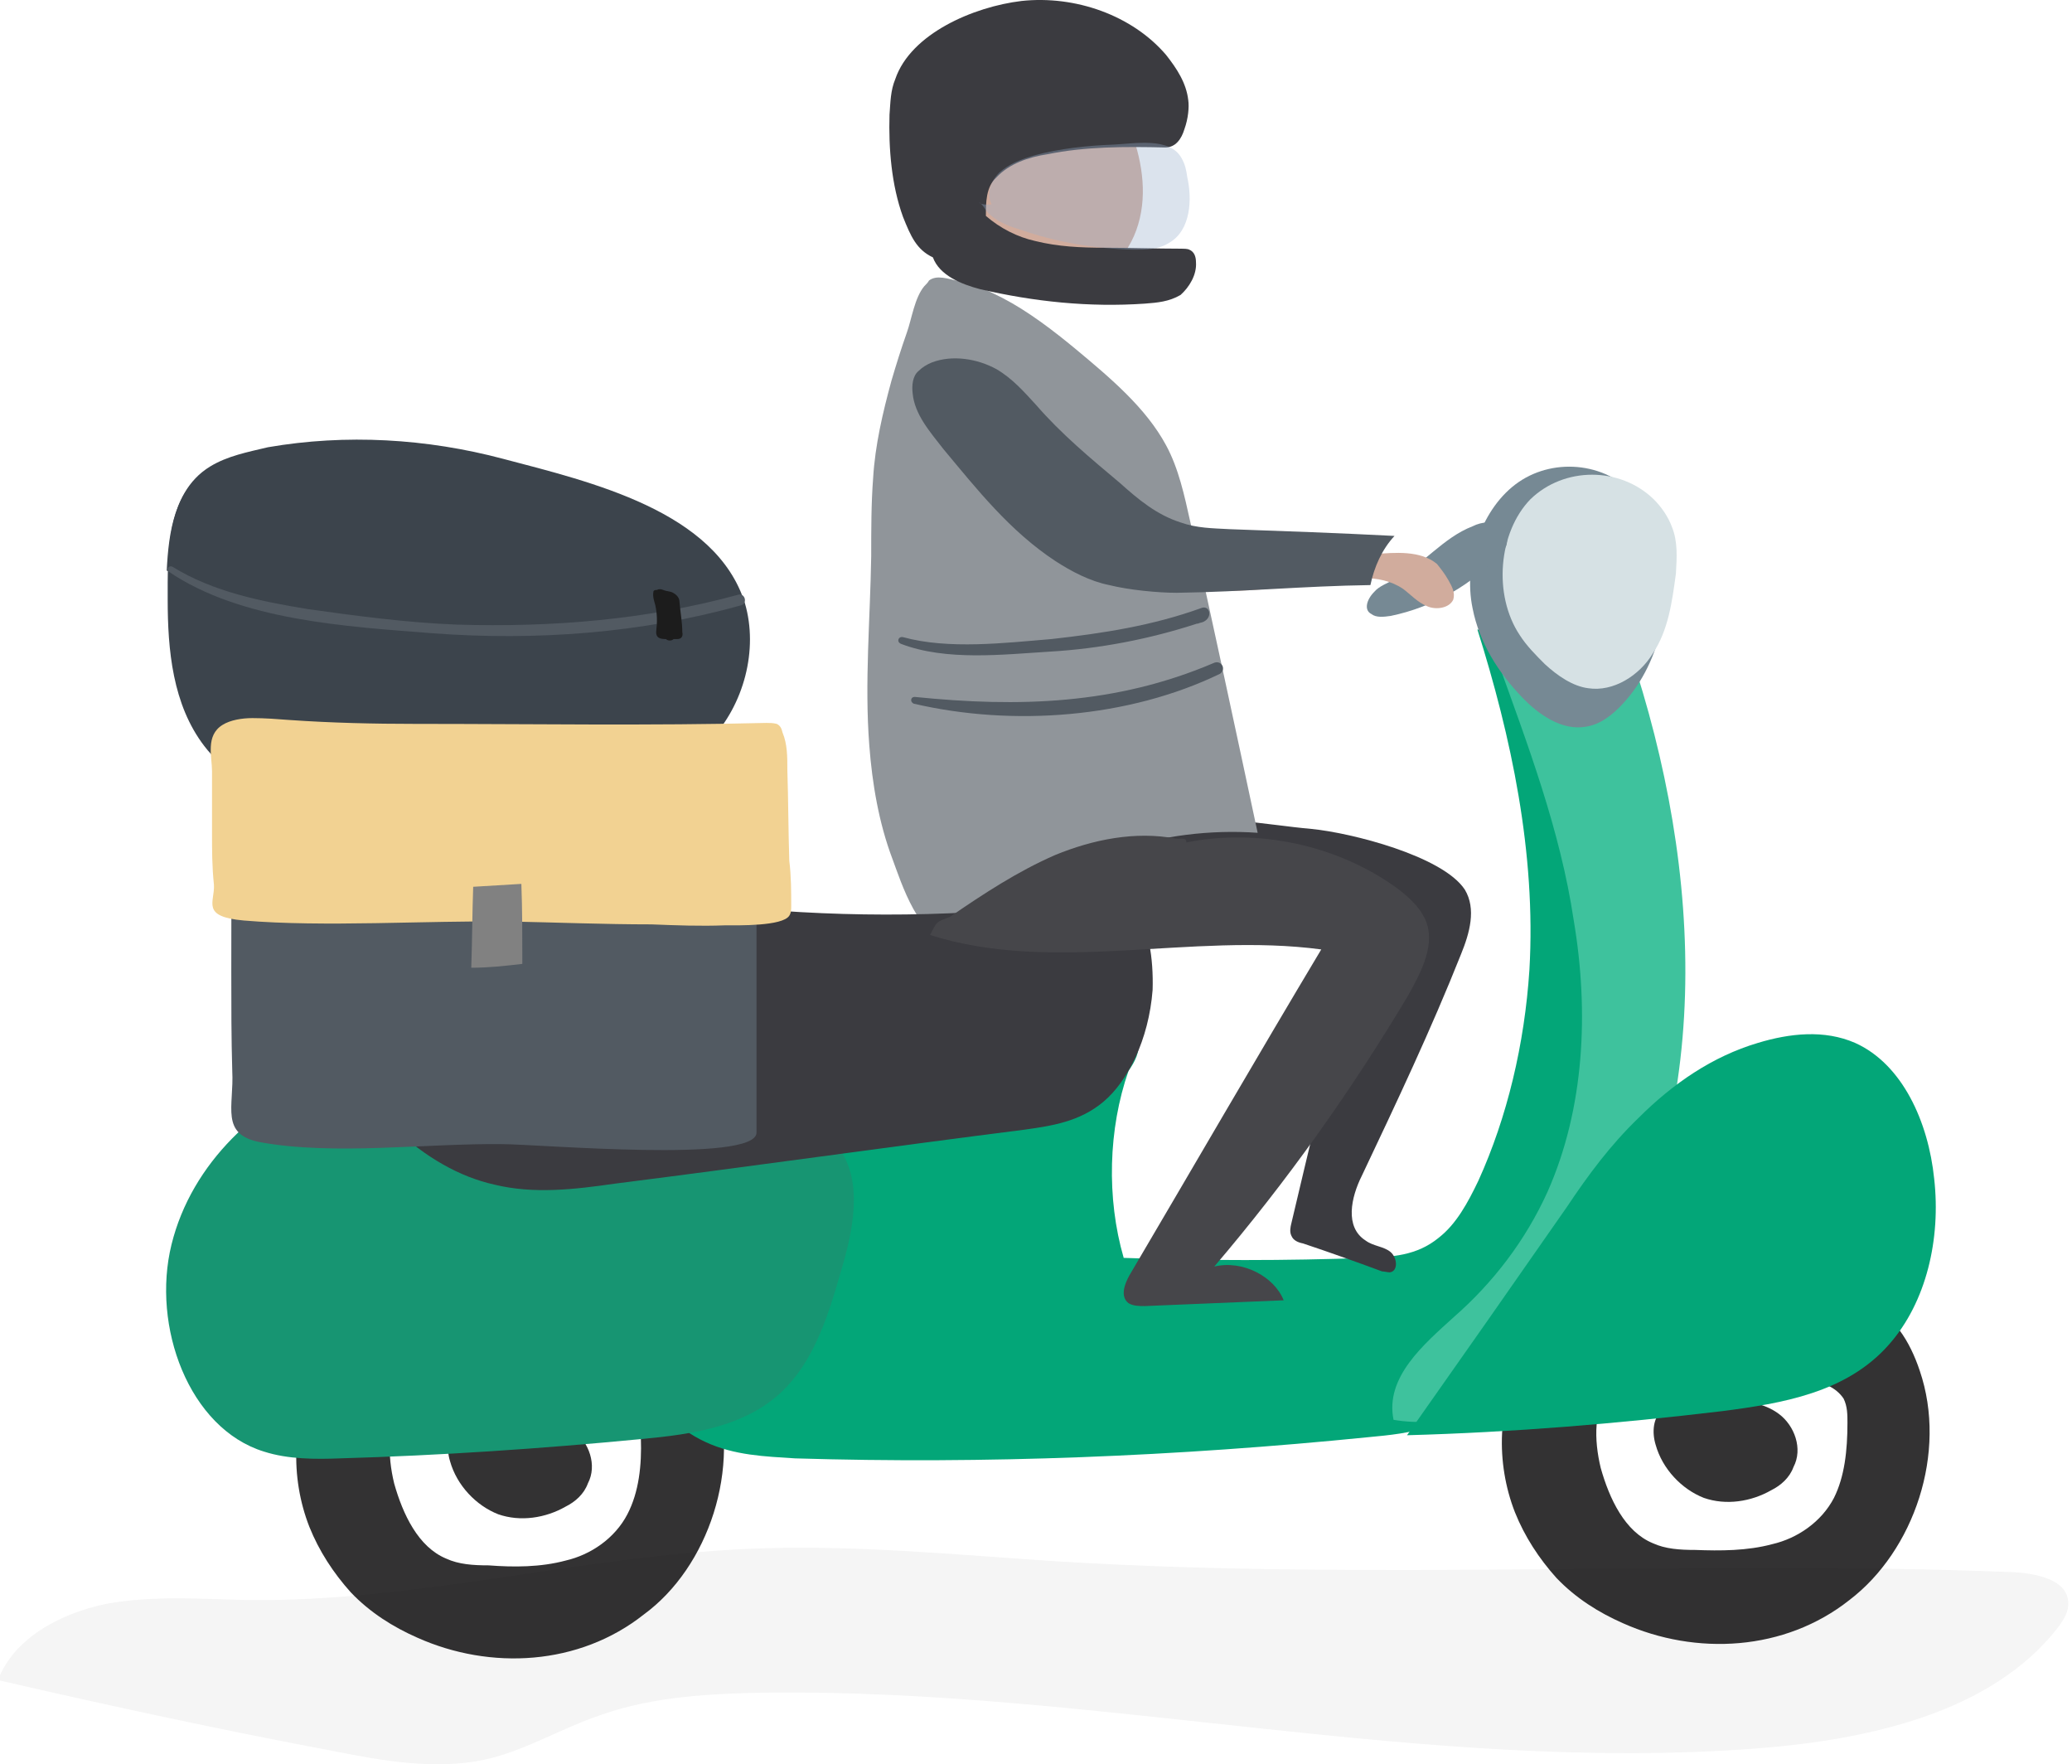
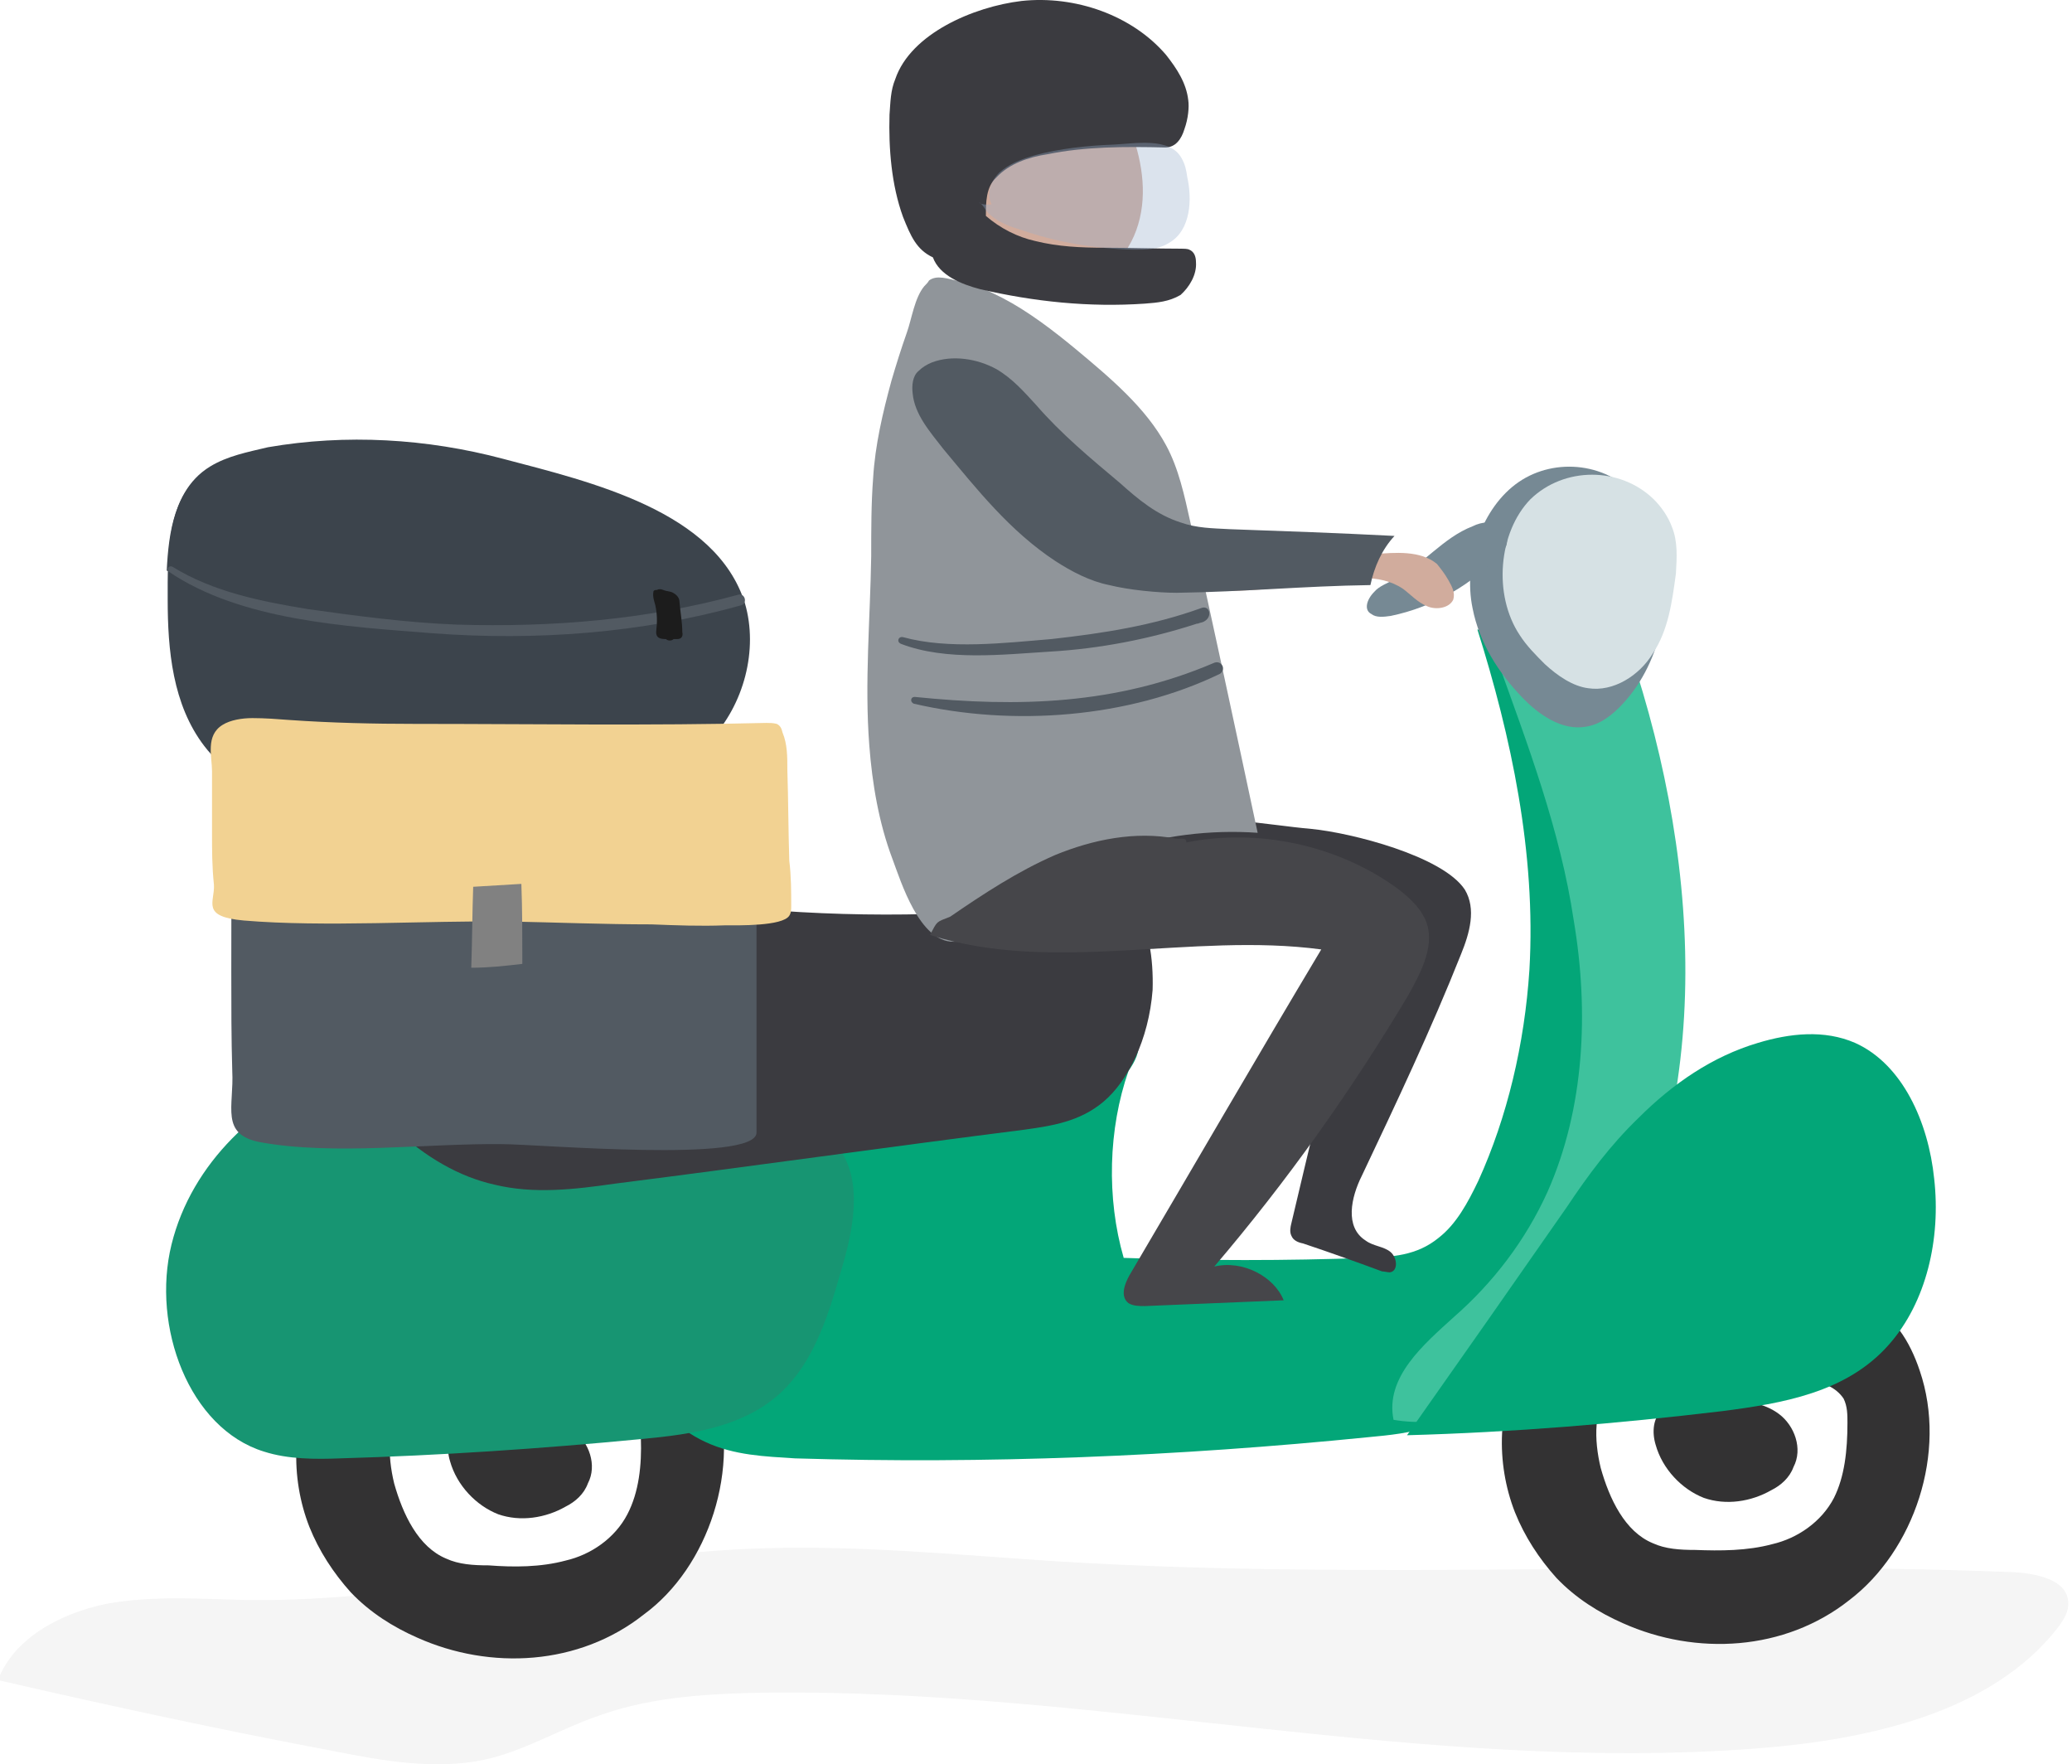
<svg xmlns="http://www.w3.org/2000/svg" version="1.1" id="Layer_1" x="0px" y="0px" viewBox="0 0 215 183" style="enable-background:new 0 0 215 183;" xml:space="preserve">
  <style type="text/css">
- 	.st0{fill:#333233;}
- 	.st1{fill:#03A678;}
- 	.st2{fill:#3EC29D;}
- 	.st3{fill:#768994;}
- 	.st4{fill:#D6E1E4;}
- 	.st5{fill:#3B3B40;}
- 	.st6{fill:#90959A;}
- 	.st7{fill:#D1AC9D;}
- 	.st8{opacity:0.35;fill:#97AECC;enable-background:new    ;}
+ 	.st0{opacity:0.13;fill:#070707;fill-opacity:0.32;enable-background:new    ;}
+ 	.st1{fill:#333233;}
+ 	.st2{fill:#03A678;}
+ 	.st3{fill:#3EC29D;}
+ 	.st4{fill:#768994;}
+ 	.st5{fill:#D6E1E4;}
+ 	.st6{fill:#179572;}
+ 	.st7{fill:#3B3B40;}
+ 	.st8{fill:#3C444C;}
	.st9{fill:#525A62;}
- 	.st10{fill:#179572;}
- 	.st11{fill:#46464A;}
- 	.st12{fill:#3C444C;}
- 	.st13{fill:#F2D292;}
- 	.st14{fill:#818181;}
- 	.st15{fill:#1C1C1C;}
- 	.st16{opacity:0.13;fill:#070707;fill-opacity:0.32;enable-background:new    ;}
+ 	.st10{fill:#F2D292;}
+ 	.st11{fill:#818181;}
+ 	.st12{fill:#1C1C1C;}
+ 	.st13{fill:#90959A;}
+ 	.st14{fill:#D1AC9D;}
+ 	.st15{opacity:0.35;fill:#97AECC;enable-background:new    ;}
+ 	.st16{fill:#46464A;}
+ 
+ 
+ 
</style>
-   <path class="st0" d="M74.1,143.7c-0.5-1.5-1.2-3-2.1-4.2c-2.1-2.8-5.4-4.1-8.6-5c-6.2-1.5-12.8-1.4-19,0.3  c-4.3,1.2-8.7,3.5-11.3,7.6c-2.9,4.6-3,10.9-1,16c1,2.5,2.5,4.8,4.3,6.8c2,2.1,4.4,3.6,6.9,4.7c7.6,3.4,16.8,2.9,23.5-2.4  C73.5,162.6,77,152.3,74.1,143.7z M65.1,157.1c-1.3,2.5-3.8,4.2-6.4,4.8c-2.6,0.7-5.4,0.7-8,0.5c-1.6,0-3.1-0.1-4.4-0.7  c-2.9-1.2-4.5-4.6-5.4-7.8c-0.7-2.9-0.8-6.3,1.1-8.4c1.2-1.2,2.9-1.7,4.4-2c5.4-0.8,10.9,0.2,16.2,1.3c1.3,0.2,2.7,0.7,3.5,1.9  c0.4,0.8,0.4,1.7,0.4,2.5C66.6,152,66.3,154.8,65.1,157.1z" />
-   <path class="st0" d="M59.5,148.4c-1.6-1.2-3.6-1.4-5.5-1.4c-1.8,0-3.5,0.2-5.3,0.5c-0.4,0.1-0.8,0.2-1.2,0.4  c-1.1,0.8-1.2,2.4-0.8,3.7c0.7,2.5,2.7,4.6,5,5.5c2.3,0.8,4.9,0.4,7-0.8c1-0.5,1.9-1.3,2.3-2.4C62,152,61.1,149.6,59.5,148.4z" />
-   <path class="st0" d="M199.2,142.2c-0.5-1.5-1.2-3-2.1-4.2c-2.1-2.8-5.4-4.1-8.6-5c-6.2-1.5-12.8-1.4-19,0.3  c-4.3,1.2-8.7,3.5-11.3,7.6c-2.9,4.6-3,10.9-1,16c1,2.5,2.5,4.8,4.3,6.8c2,2.1,4.4,3.6,6.9,4.7c7.6,3.4,16.8,2.9,23.5-2.4  C198.6,160.9,202.1,150.7,199.2,142.2z M190.3,155.4c-1.3,2.5-3.8,4.2-6.4,4.8c-2.6,0.7-5.4,0.7-8,0.6c-1.6,0-3.1-0.1-4.4-0.7  c-2.9-1.2-4.5-4.6-5.4-7.8c-0.7-2.9-0.8-6.3,1.1-8.4c1.2-1.2,2.9-1.7,4.4-2c5.4-0.8,10.9,0.2,16.2,1.3c1.3,0.2,2.7,0.7,3.5,1.9  c0.4,0.8,0.4,1.7,0.4,2.5C191.7,150.5,191.4,153.2,190.3,155.4z" />
-   <path class="st0" d="M184.6,146.7c-1.6-1.2-3.6-1.4-5.5-1.4c-1.8,0-3.5,0.2-5.3,0.5c-0.4,0.1-0.8,0.2-1.2,0.4  c-1.1,0.8-1.2,2.4-0.8,3.7c0.7,2.5,2.7,4.6,5,5.5c2.3,0.8,4.9,0.4,7-0.8c1-0.5,1.9-1.3,2.3-2.4C187.1,150.3,186.2,147.9,184.6,146.7  z" />
-   <path class="st1" d="M118.1,108c0-3.1-3-4.1-5.3-4.1c-8.5,0-17,0-25.4,0.1c-5.8,0-12.1,0.1-17.1,4.3c-5.4,4.4-8.7,13.3-8.1,22  c0.6,8.7,5.1,16.6,11,19.3c3,1.4,6.2,1.5,9.3,1.7c19.8,0.6,39.6-0.2,59.5-2.2c2.1-0.2,4.4-0.4,6.6-1.2c9.2-3.4,15.3-16.6,16.6-29.8  c1.3-13.2-1.2-26.5-4.1-39.3c-1.3-5.9-3.5-12.8-7.8-13.5c3.5,11.1,6.1,23.2,5.4,35.3c-0.5,7.7-2.3,15.3-5.3,21.9  c-1.1,2.3-2.3,4.5-4.1,5.9c-2.3,1.9-4.9,2-7.5,2.1c-8.4,0.3-16.8,0.3-25.2,0c-1.8-6.2-1.6-13.4,0.5-19.4  C117.8,110.1,118.3,109.1,118.1,108z" />
-   <path class="st2" d="M165.9,59c-4.3,0.6-8.4,2.5-11.7,5.7c0.4,0.7,0.5,1.3,0.4,2.1c0.4,0.4,0.6,1,0.7,1.5c3.2,8.9,6.6,17.8,8,27.2  c1.6,9.5,1.1,19.5-2.7,28.1c-2.3,5.1-5.7,9.5-9.7,13c-3.2,2.9-7.2,6.3-6.3,10.7c10.4,1.8,19.8-7.7,24.6-18.1  C178.9,107.4,175.1,81,165.9,59z" />
-   <path class="st1" d="M162.6,125.2c-5.5,7.9-11.1,15.9-16.6,23.7c11-0.3,21.8-1.2,32.7-2.5c6.2-0.8,12.9-1.9,17.3-6.9  c3.9-4.4,5.4-11,4.7-17.2c-0.6-5.9-3.3-11.9-8.2-14.1c-3.2-1.4-6.8-1-10.1,0c-4.7,1.4-8.8,4.2-12.4,7.8  C167.1,118.8,164.8,121.9,162.6,125.2z" />
-   <path class="st3" d="M171.9,55.6c2,5.8,0.6,13-3.5,17.4c-1.1,1.2-2.4,2.2-3.9,2.4c-2.4,0.4-4.8-1.2-6.6-3.1  c-2.4-2.5-4.4-5.6-5.1-9.2c-1-4.8,1-10.5,4.8-13.1c3.8-2.6,9.4-2,12.4,1.8C170.7,52.9,171.4,54.2,171.9,55.6z" />
-   <path class="st4" d="M157.7,65.9c0.7,1.1,1.7,2.1,2.6,3c1.3,1.2,2.9,2.3,4.5,2.5c2.6,0.4,5.3-1.3,6.7-3.6c1.6-2.4,2-5.3,2.4-8.3  c0.1-1.7,0.2-3.3-0.4-4.8c-0.4-1.1-1.1-2.1-1.9-2.9c-3.5-3.4-9.3-3.4-12.8,0C155.5,55.2,154.9,61.7,157.7,65.9z" />
-   <path class="st5" d="M138.4,97.1c-0.7-0.7-1.7-1.1-2.6-1.4c-6.8-2.4-15-1.4-20.5-5.7c-1.8-1.4,4.4-4.2,5.5-4.5  c4.5-1.2,10.7,0.1,15.3,0.5c4.1,0.4,13.6,2.8,15.9,6.3c1.2,2,0.5,4.5-0.4,6.7c-3.1,7.8-6.7,15.4-10.3,23c-1.1,2.2-1.8,5.3,0.4,6.7  c0.8,0.6,1.9,0.6,2.6,1.2c0.7,0.6,0.8,2-0.1,2.1c-0.2,0-0.6-0.1-0.8-0.1c-2.7-1-5.5-2-8.2-2.9c-0.5-0.1-1-0.3-1.2-0.8  c-0.2-0.4-0.1-0.9,0-1.3c1.8-7.6,3.6-15.2,5.5-22.7C139.8,101.7,140.2,98.8,138.4,97.1z" />
-   <path class="st3" d="M142.3,63.7c0.5,0.4,1.3,0.3,2,0.2c4.4-0.9,8.6-3.3,11.5-6.6c0.1-0.2,0.4-0.4,0.5-0.7c0.2-0.7,0.1-1.4-0.5-1.9  c-0.8-0.7-2-0.6-3-0.1c-3.1,1.2-5.1,4-8.1,5.5c-0.7,0.4-1.6,0.7-2.1,1.3C141.8,62.2,141.5,63.3,142.3,63.7z" />
-   <path class="st6" d="M96.4,29.1c0.8-0.6,1.9-0.2,3.2,0.1c1.6,0.3,3,1,4.4,1.7c2.7,1.4,5.3,3.4,7.6,5.3c3.6,3,7.3,6.1,9.4,10  c1.3,2.4,1.9,5.2,2.5,7.9c2.4,10.8,4.7,21.5,7,32.3c-9.9-0.7-20.1,2.6-27.2,9c-1.3,1.1-2.6,2.4-4.4,2.3c-3.5,0-5.4-6.2-6.3-8.6  c-1.4-3.7-2.1-7.8-2.4-11.8c-0.5-6.5,0.1-13.1,0.2-19.6c0-2.8,0-5.5,0.2-8.1c0.2-3.4,1-6.8,1.9-10.1c0.5-1.7,1-3.3,1.6-5  c0.5-1.4,0.8-3.6,1.8-4.8C96.1,29.5,96.3,29.3,96.4,29.1z" />
-   <path class="st7" d="M100.2,24.7c0.2,1.2,0.5,2.4,1.3,3.3c0.8,0.9,2,1.3,3.3,1.7c1.7,0.4,3.3,0.9,5,0.7c3.8-0.3,6.9-3.2,8.1-6.5  c1.2-3.3,0.7-6.9-0.5-10.2c-0.8-2.3-2.1-4.7-4.4-5.8c-1.2-0.6-2.6-0.8-3.9-0.8c-1.7,0-3.3,0.2-4.7,1.1c-1.2,0.9-1.9,2.2-2.6,3.5  c-1,1.9-1.9,3.9-2.3,5.8C99.3,20,99.8,22.3,100.2,24.7z" />
-   <path class="st7" d="M150.3,60.2c0.4,0.7,0.7,1.3,0.5,2c-0.4,0.9-1.8,1.1-2.7,0.7c-1-0.4-1.7-1.2-2.5-1.8c-2.5-1.7-5.8-1.1-8.8-0.7  c-4.8,0.8-9.7,1.2-14.6,0.7c-4.8-0.4-9.7-1.9-13.5-4.5c-4.3-2.9-7.3-7-9.8-11.4c-0.4-0.7-0.7-1.3-0.8-2.1c0-0.8,0.4-1.5,1.1-1.9  c1-0.3,1.9,0.1,2.7,0.7c2.5,1.5,11,8.7,13.5,10.2c7.8,4.7,9.8,3.9,19,5.2c2.6,0.4,5.4,0.4,8.1,0.2c2.3-0.2,4.9-0.4,6.6,1  C149.5,59,149.9,59.5,150.3,60.2z" />
-   <path class="st5" d="M124.1,27.2c0-0.6-0.2-1.1-0.7-1.3c-0.2-0.1-0.6-0.1-0.8-0.1c-2.6,0-5.4-0.1-8-0.1c-2.4,0-4.8-0.1-7.2-0.7  c-1.8-0.4-3.6-1.3-5.1-2.6c0-1.4,0-3,1.1-4c1.3-1.4,3.3-2.1,5.3-2.4c3.9-0.8,8.1-0.8,12.2-0.7c1.1,0,1.7-0.9,2-1.9  c0.4-1.1,0.5-2.3,0.4-3c-0.2-1.8-1.2-3.3-2.3-4.7c-3.5-4.1-9.4-6.2-15-5.6c-5,0.6-11.5,3.4-13.1,8.1c-0.5,1.2-0.5,2.4-0.6,3.7  c-0.1,3.5,0.2,7.3,1.4,10.6c0.8,2,1.4,3.4,3.1,4.2c0.7,1.9,3,2.8,4.9,3.3c5.6,1.3,11.3,1.9,17.1,1.5c1.3-0.1,2.5-0.2,3.7-0.9  C123.4,29.8,124.2,28.5,124.1,27.2z" />
-   <path class="st8" d="M102.9,21.2c-0.6-1.1-0.1-2.4,0.8-3.3c1-0.9,2.3-1.4,3.7-1.8c2.6-0.7,5.5-1,8.2-1.1c2.1-0.1,5.8-0.8,7,1.4  c0.4,0.7,0.5,1.3,0.6,2c0.5,2.2,0.4,5.5-1.9,6.8c-1.1,0.7-2.4,0.7-3.7,0.7c-4.1-0.1-8.1-0.8-11.8-2.1c-1.4-0.4-3-1.1-3.7-2.3  C101.4,20.5,101.3,21.4,102.9,21.2z" />
-   <path class="st9" d="M96.7,37.6c2.1-0.8,4.7-0.4,6.7,0.7c1.7,1,2.9,2.4,4.1,3.7c2.6,3,5.6,5.5,8.7,8.1c1.9,1.7,3.8,3.3,6.3,4.1  c1.7,0.6,3.3,0.6,5.1,0.7c5.7,0.2,11.3,0.4,17.1,0.7c-1.3,1.4-2.1,3.2-2.5,5.1c-7,0.1-13,0.7-20.1,0.8c-2,0-5-0.3-7-0.8  c-2-0.4-3.9-1.4-5.6-2.5c-4.7-3.1-8.1-7.4-11.6-11.6c-1.4-1.8-3-3.6-3.2-5.8c-0.1-0.8,0-1.8,0.6-2.3C95.7,38.1,96.2,37.8,96.7,37.6z  " />
-   <path class="st9" d="M124.6,63.1c-5,1.8-10.1,2.6-15.5,3.2c-4.8,0.4-10.7,1.1-15.4-0.2c-0.5-0.1-0.7,0.5-0.2,0.7  c4.7,1.8,10.6,1.1,15.5,0.8c5.1-0.3,10.3-1.3,15.2-2.9h0.1c0.2-0.1,0.4-0.1,0.6-0.2C125.9,64,125.5,62.7,124.6,63.1z" />
-   <path class="st9" d="M125.9,68.8c-10.1,4.3-20.2,4.6-31,3.5c-0.4,0-0.5,0.5-0.1,0.7c10.3,2.4,22.3,1.5,31.8-3.1  C127.3,69.4,126.7,68.4,125.9,68.8z" />
-   <path class="st10" d="M74.6,115.6c4.4,0.2,9.7-0.2,12.5,3.6c2.5,3.5,1.4,8.6,0.1,12.9c-1.2,4.2-2.6,8.6-5.5,11.7  c-3.9,4.2-9.8,5-15.2,5.5c-10.4,1-20.8,1.7-31.2,2c-2.6,0.1-5.4,0.1-7.9-0.7c-7.8-2.4-11.7-13-9.6-21.5c2.1-8.5,9.1-14.9,16.7-17.7  c5-1.9,10.4-2.5,15.8-1.8C58.6,110.8,66.3,115.1,74.6,115.6z" />
-   <path class="st5" d="M32.2,105.2c-0.5-1-1-2-1.3-3.1c-1.6-5.3,0.7-12.1,3.7-14.3c3-2.2,6.3-1.2,9.4-0.2c23,7,46.4,9,69.7,5.8  c1.3-0.2,2.7-0.3,3.9,0.9c1.6,1.5,2.1,5.2,2,8.4c-0.4,5.2-2.6,9.5-5.1,11.6c-2.5,2.1-5.4,2.5-8.2,2.9C92.1,119,78,121,63.8,122.8  c-4.2,0.6-8.4,1.1-12.5,0.1C44.1,121.3,37.3,114.9,32.2,105.2z" />
-   <path class="st11" d="M96.5,97c12.9,4.1,27.1-0.3,40.6,1.5c-6.7,11.2-13.3,22.6-19.9,33.8c-0.5,0.9-1,2.2-0.1,2.9  c0.5,0.3,1.1,0.3,1.7,0.3c4.8-0.2,9.7-0.4,14.4-0.6c-1-2.5-4.3-4.2-7.2-3.5c7.5-8.8,14.2-18.2,20.1-28.1c1.4-2.5,3-5.5,1.7-8.1  c-0.6-1.2-1.7-2.2-2.9-3.1c-6.1-4.4-14.3-6.2-21.8-4.7c0-0.6-0.6-0.3-1.1-0.4c-4.2-0.8-8.6,0.1-12.5,1.7c-3.9,1.7-7.4,4-10.9,6.4  C97.1,95.7,97.3,95.5,96.5,97z" />
-   <path class="st12" d="M73.7,76.8c-2.7,3.1-6.8,4.1-10.7,4.7c-8,1.4-16.6,2.3-24.7,2.2C32,83.6,25,82.4,21.2,77.4  c-3.3-4.3-3.8-10-3.8-15.2c0-4.5-0.2-11,4.4-13.8c1.8-1.1,3.9-1.5,6-2c8.1-1.4,16.5-0.9,24.4,1.2c9.1,2.4,22.1,5.4,25.1,15  C78.7,67.4,77.2,73.1,73.7,76.8z" />
-   <path class="st12" d="M26.5,62.1c6,1.8,12.2,2.5,18.4,2.9c6.6,0.3,13.1,0.4,19.6-0.5c3-0.4,5.8-1.2,8.7-2c1.2-0.3,2.4-0.5,3.5-0.9  C73.1,52.8,60.8,50,52.1,47.8c-8-2.1-16.2-2.6-24.4-1.2c-2.1,0.3-4.2,0.9-6,2c-3.6,2.2-4.2,6.6-4.4,10.6  C20.5,60.4,24.3,61.4,26.5,62.1z" />
-   <path class="st9" d="M78.5,115.5c0,0.7,0,1.3,0,2c0,3.2-22.6,1.2-26.4,1.2c-7.8-0.1-17.4,1.2-25.1-0.2c-4.2-0.8-2.7-3.7-2.9-7.4  c-0.1-3.4-0.1-6.9-0.1-10.3c0-7.2,0-14.3,0.1-21.4c3.3,0,6.3-1,9.8-1.1c3.1,0,6.2,0.4,9.4,0.4c9.7,0,19.3-0.2,29,0.1  c2.4,0.1,4.9-0.2,6.1,1.8c1.6,2.5,0.1,9,0.1,11.9C78.5,100.2,78.5,107.8,78.5,115.5z" />
-   <path class="st13" d="M82.1,94c0,0.3,0,0.7-0.2,1c-0.7,1.1-5.3,1-6.7,1c-2.5,0.1-5.1,0-7.6-0.1c-4.9,0-9.8-0.2-14.8-0.3  c-8.6-0.1-19.2,0.6-27.5-0.1c-4.5-0.4-3-1.9-3.1-3.7C22,89.9,22,88.2,22,86.4c0-2.1,0-4.3,0-6.4c0-1.5-0.7-3.7,1.1-4.8  c0.8-0.5,2-0.7,3.1-0.7c1.3,0,2.6,0.1,3.9,0.2c4.3,0.3,8.7,0.4,13,0.4c12.2,0,24.4,0.2,36.4-0.1c0.4,0,0.7,0,1.1,0.1  c0.4,0.2,0.5,0.5,0.6,0.9c0.5,1.2,0.5,2.5,0.5,3.9c0.1,3.1,0.1,6.3,0.2,9.4C82.1,90.9,82.1,92.5,82.1,94z" />
-   <path class="st14" d="M54.1,91.7c-1.7,0.1-3.3,0.2-5,0.3c-0.1,2.8-0.1,5.6-0.2,8.4c1.8,0,3.6-0.2,5.3-0.4  C54.2,97.2,54.2,94.4,54.1,91.7z" />
-   <path class="st9" d="M76.6,61.7c-9.5,2.6-19.3,3.4-29.2,3.1C42.2,64.6,37,63.9,32,63.2c-4.9-0.8-9.9-1.8-14.1-4.4  c-0.4-0.2-0.7,0.3-0.4,0.5C25,64.4,36,65,44.9,65.7c10.7,0.8,21.6,0,32-2.9C77.6,62.6,77.3,61.5,76.6,61.7z" />
-   <path class="st15" d="M70.5,62.4c0-0.3-0.2-0.6-0.5-0.8c-0.4-0.3-0.7-0.2-1.2-0.4c-0.2-0.1-0.5-0.1-0.6,0c-0.1,0-0.4,0-0.4,0.2  c-0.1,0.5,0.1,1,0.2,1.4c0.2,0.9,0.2,1.8,0.1,2.6c-0.1,0.8,0.4,0.9,1,0.9c0.2,0.2,0.6,0.2,0.8,0c0.1,0,0.2,0,0.4,0  c0.4,0,0.6-0.3,0.5-0.7C70.8,64.6,70.6,63.5,70.5,62.4z" />
-   <path class="st16" d="M34.8,181.7c5,1,10.3,1.9,15.3,0.9c4.3-0.9,8.1-3.3,12.3-4.7c5.4-1.9,11.3-2.2,17.1-2.3  c34.4-0.4,68.4,8.4,102.7,5.8c11.7-0.9,24.4-3.7,31.3-12.5c0.6-0.8,1.2-1.7,1.1-2.7c-0.1-2.3-3.3-3-5.9-3.1  c-32.9-1.3-66,0.9-98.8-1.1c-10.9-0.7-21.6-1.8-32.5-1.3c-17.3,0.8-34.3,5.5-51.6,5.3c-4.9-0.1-9.9-0.5-14.8,0.4  c-4.8,1-9.6,3.6-11.2,7.9C11.5,177,23.1,179.5,34.8,181.7z" />
+   <g id="Moped">
+     <path id="Shadow" class="st0" d="M34.8,181.7c5,1,10.3,1.9,15.3,0.9c4.3-0.9,8.1-3.3,12.3-4.7c5.4-1.9,11.3-2.2,17.1-2.3   c34.4-0.4,68.4,8.4,102.7,5.8c11.7-0.9,24.4-3.7,31.3-12.5c0.6-0.8,1.2-1.7,1.1-2.7c-0.1-2.3-3.3-3-5.9-3.1   c-32.9-1.3-66,0.9-98.8-1.1c-10.9-0.7-21.6-1.8-32.5-1.3c-17.3,0.8-34.3,5.5-51.6,5.3c-4.9-0.1-9.9-0.5-14.8,0.4   c-4.8,1-9.6,3.6-11.2,7.9C11.5,177,23.1,179.5,34.8,181.7z" />
+     <g id="Wheel_Back">
+       <path class="st1" d="M74.1,143.7c-0.5-1.5-1.2-3-2.1-4.2c-2.1-2.8-5.4-4.1-8.6-5c-6.2-1.5-12.8-1.4-19,0.3    c-4.3,1.2-8.7,3.5-11.3,7.6c-2.9,4.6-3,10.9-1,16c1,2.5,2.5,4.8,4.3,6.8c2,2.1,4.4,3.6,6.9,4.7c7.6,3.4,16.8,2.9,23.5-2.4    C73.5,162.6,77,152.3,74.1,143.7z M65.1,157.1c-1.3,2.5-3.8,4.2-6.4,4.8c-2.6,0.7-5.4,0.7-8,0.5c-1.6,0-3.1-0.1-4.4-0.7    c-2.9-1.2-4.5-4.6-5.4-7.8c-0.7-2.9-0.8-6.3,1.1-8.4c1.2-1.2,2.9-1.7,4.4-2c5.4-0.8,10.9,0.2,16.2,1.3c1.3,0.2,2.7,0.7,3.5,1.9    c0.4,0.8,0.4,1.7,0.4,2.5C66.6,152,66.3,154.8,65.1,157.1z" />
+       <path class="st1" d="M59.5,148.4c-1.6-1.2-3.6-1.4-5.5-1.4c-1.8,0-3.5,0.2-5.3,0.5c-0.4,0.1-0.8,0.2-1.2,0.4    c-1.1,0.8-1.2,2.4-0.8,3.7c0.7,2.5,2.7,4.6,5,5.5c2.3,0.8,4.9,0.4,7-0.8c1-0.5,1.9-1.3,2.3-2.4C62,152,61.1,149.6,59.5,148.4z" />
+     </g>
+     <g id="Wheel_Front">
+       <path class="st1" d="M199.2,142.2c-0.5-1.5-1.2-3-2.1-4.2c-2.1-2.8-5.4-4.1-8.6-5c-6.2-1.5-12.8-1.4-19,0.3    c-4.3,1.2-8.7,3.5-11.3,7.6c-2.9,4.6-3,10.9-1,16c1,2.5,2.5,4.8,4.3,6.8c2,2.1,4.4,3.6,6.9,4.7c7.6,3.4,16.8,2.9,23.5-2.4    C198.6,160.9,202.1,150.7,199.2,142.2z M190.3,155.4c-1.3,2.5-3.8,4.2-6.4,4.8c-2.6,0.7-5.4,0.7-8,0.6c-1.6,0-3.1-0.1-4.4-0.7    c-2.9-1.2-4.5-4.6-5.4-7.8c-0.7-2.9-0.8-6.3,1.1-8.4c1.2-1.2,2.9-1.7,4.4-2c5.4-0.8,10.9,0.2,16.2,1.3c1.3,0.2,2.7,0.7,3.5,1.9    c0.4,0.8,0.4,1.7,0.4,2.5C191.7,150.5,191.4,153.2,190.3,155.4z" />
+       <path class="st1" d="M184.6,146.7c-1.6-1.2-3.6-1.4-5.5-1.4c-1.8,0-3.5,0.2-5.3,0.5c-0.4,0.1-0.8,0.2-1.2,0.4    c-1.1,0.8-1.2,2.4-0.8,3.7c0.7,2.5,2.7,4.6,5,5.5c2.3,0.8,4.9,0.4,7-0.8c1-0.5,1.9-1.3,2.3-2.4    C187.1,150.3,186.2,147.9,184.6,146.7z" />
+     </g>
+     <g id="Moped_Body">
+       <path class="st2" d="M118.1,108c0-3.1-3-4.1-5.3-4.1c-8.5,0-17,0-25.4,0.1c-5.8,0-12.1,0.1-17.1,4.3c-5.4,4.4-8.7,13.3-8.1,22    c0.6,8.7,5.1,16.6,11,19.3c3,1.4,6.2,1.5,9.3,1.7c19.8,0.6,39.6-0.2,59.5-2.2c2.1-0.2,4.4-0.4,6.6-1.2    c9.2-3.4,15.3-16.6,16.6-29.8s-1.2-26.5-4.1-39.3c-1.3-5.9-3.5-12.8-7.8-13.5c3.5,11.1,6.1,23.2,5.4,35.3    c-0.5,7.7-2.3,15.3-5.3,21.9c-1.1,2.3-2.3,4.5-4.1,5.9c-2.3,1.9-4.9,2-7.5,2.1c-8.4,0.3-16.8,0.3-25.2,0    c-1.8-6.2-1.6-13.4,0.5-19.4C117.8,110.1,118.3,109.1,118.1,108z" />
+       <path class="st3" d="M165.9,59c-4.3,0.6-8.4,2.5-11.7,5.7c0.4,0.7,0.5,1.3,0.4,2.1c0.4,0.4,0.6,1,0.7,1.5c3.2,8.9,6.6,17.8,8,27.2    c1.6,9.5,1.1,19.5-2.7,28.1c-2.3,5.1-5.7,9.5-9.7,13c-3.2,2.9-7.2,6.3-6.3,10.7c10.4,1.8,19.8-7.7,24.6-18.1    C178.9,107.4,175.1,81,165.9,59z" />
+       <path class="st2" d="M162.6,125.2c-5.5,7.9-11.1,15.9-16.6,23.7c11-0.3,21.8-1.2,32.7-2.5c6.2-0.8,12.9-1.9,17.3-6.9    c3.9-4.4,5.4-11,4.7-17.2c-0.6-5.9-3.3-11.9-8.2-14.1c-3.2-1.4-6.8-1-10.1,0c-4.7,1.4-8.8,4.2-12.4,7.8    C167.1,118.8,164.8,121.9,162.6,125.2z" />
+       <path class="st4" d="M171.9,55.6c2,5.8,0.6,13-3.5,17.4c-1.1,1.2-2.4,2.2-3.9,2.4c-2.4,0.4-4.8-1.2-6.6-3.1    c-2.4-2.5-4.4-5.6-5.1-9.2c-1-4.8,1-10.5,4.8-13.1c3.8-2.6,9.4-2,12.4,1.8C170.7,52.9,171.4,54.2,171.9,55.6z" />
+       <path class="st5" d="M157.7,65.9c0.7,1.1,1.7,2.1,2.6,3c1.3,1.2,2.9,2.3,4.5,2.5c2.6,0.4,5.3-1.3,6.7-3.6c1.6-2.4,2-5.3,2.4-8.3    c0.1-1.7,0.2-3.3-0.4-4.8c-0.4-1.1-1.1-2.1-1.9-2.9c-3.5-3.4-9.3-3.4-12.8,0C155.5,55.2,154.9,61.7,157.7,65.9z" />
+       <path class="st4" d="M142.3,63.7c0.5,0.4,1.3,0.3,2,0.2c4.4-0.9,8.6-3.3,11.5-6.6c0.1-0.2,0.4-0.4,0.5-0.7    c0.2-0.7,0.1-1.4-0.5-1.9c-0.8-0.7-2-0.6-3-0.1c-3.1,1.2-5.1,4-8.1,5.5c-0.7,0.4-1.6,0.7-2.1,1.3    C141.8,62.2,141.5,63.3,142.3,63.7z" />
+       <path class="st6" d="M74.6,115.6c4.4,0.2,9.7-0.2,12.5,3.6c2.5,3.5,1.4,8.6,0.1,12.9c-1.2,4.2-2.6,8.6-5.5,11.7    c-3.9,4.2-9.8,5-15.2,5.5c-10.4,1-20.8,1.7-31.2,2c-2.6,0.1-5.4,0.1-7.9-0.7c-7.8-2.4-11.7-13-9.6-21.5s9.1-14.9,16.7-17.7    c5-1.9,10.4-2.5,15.8-1.8C58.6,110.8,66.3,115.1,74.6,115.6z" />
+       <path class="st7" d="M32.2,105.2c-0.5-1-1-2-1.3-3.1c-1.6-5.3,0.7-12.1,3.7-14.3c3-2.2,6.3-1.2,9.4-0.2c23,7,46.4,9,69.7,5.8    c1.3-0.2,2.7-0.3,3.9,0.9c1.6,1.5,2.1,5.2,2,8.4c-0.4,5.2-2.6,9.5-5.1,11.6s-5.4,2.5-8.2,2.9C92.1,119,78,121,63.8,122.8    c-4.2,0.6-8.4,1.1-12.5,0.1C44.1,121.3,37.3,114.9,32.2,105.2z" />
+       <path class="st8" d="M73.7,76.8c-2.7,3.1-6.8,4.1-10.7,4.7c-8,1.4-16.6,2.3-24.7,2.2C32,83.6,25,82.4,21.2,77.4    c-3.3-4.3-3.8-10-3.8-15.2c0-4.5-0.2-11,4.4-13.8c1.8-1.1,3.9-1.5,6-2c8.1-1.4,16.5-0.9,24.4,1.2c9.1,2.4,22.1,5.4,25.1,15    C78.7,67.4,77.2,73.1,73.7,76.8z" />
+       <path class="st8" d="M26.5,62.1c6,1.8,12.2,2.5,18.4,2.9c6.6,0.3,13.1,0.4,19.6-0.5c3-0.4,5.8-1.2,8.7-2c1.2-0.3,2.4-0.5,3.5-0.9    C73.1,52.8,60.8,50,52.1,47.8c-8-2.1-16.2-2.6-24.4-1.2c-2.1,0.3-4.2,0.9-6,2c-3.6,2.2-4.2,6.6-4.4,10.6    C20.5,60.4,24.3,61.4,26.5,62.1z" />
+       <path class="st9" d="M78.5,115.5c0,0.7,0,1.3,0,2c0,3.2-22.6,1.2-26.4,1.2c-7.8-0.1-17.4,1.2-25.1-0.2c-4.2-0.8-2.7-3.7-2.9-7.4    c-0.1-3.4-0.1-6.9-0.1-10.3c0-7.2,0-14.3,0.1-21.4c3.3,0,6.3-1,9.8-1.1c3.1,0,6.2,0.4,9.4,0.4c9.7,0,19.3-0.2,29,0.1    c2.4,0.1,4.9-0.2,6.1,1.8c1.6,2.5,0.1,9,0.1,11.9C78.5,100.2,78.5,107.8,78.5,115.5z" />
+       <path class="st10" d="M82.1,94c0,0.3,0,0.7-0.2,1c-0.7,1.1-5.3,1-6.7,1c-2.5,0.1-5.1,0-7.6-0.1c-4.9,0-9.8-0.2-14.8-0.3    c-8.6-0.1-19.2,0.6-27.5-0.1c-4.5-0.4-3-1.9-3.1-3.7C22,89.9,22,88.2,22,86.4c0-2.1,0-4.3,0-6.4c0-1.5-0.7-3.7,1.1-4.8    c0.8-0.5,2-0.7,3.1-0.7c1.3,0,2.6,0.1,3.9,0.2c4.3,0.3,8.7,0.4,13,0.4c12.2,0,24.4,0.2,36.4-0.1c0.4,0,0.7,0,1.1,0.1    c0.4,0.2,0.5,0.5,0.6,0.9c0.5,1.2,0.5,2.5,0.5,3.9c0.1,3.1,0.1,6.3,0.2,9.4C82.1,90.9,82.1,92.5,82.1,94z" />
+       <path class="st11" d="M54.1,91.7c-1.7,0.1-3.3,0.2-5,0.3c-0.1,2.8-0.1,5.6-0.2,8.4c1.8,0,3.6-0.2,5.3-0.4    C54.2,97.2,54.2,94.4,54.1,91.7z" />
+       <path class="st9" d="M76.6,61.7c-9.5,2.6-19.3,3.4-29.2,3.1C42.2,64.6,37,63.9,32,63.2c-4.9-0.8-9.9-1.8-14.1-4.4    c-0.4-0.2-0.7,0.3-0.4,0.5C25,64.4,36,65,44.9,65.7c10.7,0.8,21.6,0,32-2.9C77.6,62.6,77.3,61.5,76.6,61.7z" />
+       <path class="st12" d="M70.5,62.4c0-0.3-0.2-0.6-0.5-0.8c-0.4-0.3-0.7-0.2-1.2-0.4c-0.2-0.1-0.5-0.1-0.6,0c-0.1,0-0.4,0-0.4,0.2    c-0.1,0.5,0.1,1,0.2,1.4c0.2,0.9,0.2,1.8,0.1,2.6c-0.1,0.8,0.4,0.9,1,0.9c0.2,0.2,0.6,0.2,0.8,0c0.1,0,0.2,0,0.4,0    c0.4,0,0.6-0.3,0.5-0.7C70.8,64.6,70.6,63.5,70.5,62.4z" />
+     </g>
+     <g id="Rider">
+       <path class="st7" d="M138.4,97.1c-0.7-0.7-1.7-1.1-2.6-1.4c-6.8-2.4-15-1.4-20.5-5.7c-1.8-1.4,4.4-4.2,5.5-4.5    c4.5-1.2,10.7,0.1,15.3,0.5c4.1,0.4,13.6,2.8,15.9,6.3c1.2,2,0.5,4.5-0.4,6.7c-3.1,7.8-6.7,15.4-10.3,23c-1.1,2.2-1.8,5.3,0.4,6.7    c0.8,0.6,1.9,0.6,2.6,1.2c0.7,0.6,0.8,2-0.1,2.1c-0.2,0-0.6-0.1-0.8-0.1c-2.7-1-5.5-2-8.2-2.9c-0.5-0.1-1-0.3-1.2-0.8    c-0.2-0.4-0.1-0.9,0-1.3c1.8-7.6,3.6-15.2,5.5-22.7C139.8,101.7,140.2,98.8,138.4,97.1z" />
+       <path class="st13" d="M96.4,29.1c0.8-0.6,1.9-0.2,3.2,0.1c1.6,0.3,3,1,4.4,1.7c2.7,1.4,5.3,3.4,7.6,5.3c3.6,3,7.3,6.1,9.4,10    c1.3,2.4,1.9,5.2,2.5,7.9c2.4,10.8,4.7,21.5,7,32.3c-9.9-0.7-20.1,2.6-27.2,9c-1.3,1.1-2.6,2.4-4.4,2.3c-3.5,0-5.4-6.2-6.3-8.6    c-1.4-3.7-2.1-7.8-2.4-11.8c-0.5-6.5,0.1-13.1,0.2-19.6c0-2.8,0-5.5,0.2-8.1c0.2-3.4,1-6.8,1.9-10.1c0.5-1.7,1-3.3,1.6-5    c0.5-1.4,0.8-3.6,1.8-4.8C96.1,29.5,96.3,29.3,96.4,29.1z" />
+       <path class="st14" d="M100.2,24.7c0.2,1.2,0.5,2.4,1.3,3.3s2,1.3,3.3,1.7c1.7,0.4,3.3,0.9,5,0.7c3.8-0.3,6.9-3.2,8.1-6.5    s0.7-6.9-0.5-10.2c-0.8-2.3-2.1-4.7-4.4-5.8c-1.2-0.6-2.6-0.8-3.9-0.8c-1.7,0-3.3,0.2-4.7,1.1c-1.2,0.9-1.9,2.2-2.6,3.5    c-1,1.9-1.9,3.9-2.3,5.8C99.3,20,99.8,22.3,100.2,24.7z" />
+       <path class="st14" d="M150.3,60.2c0.4,0.7,0.7,1.3,0.5,2c-0.4,0.9-1.8,1.1-2.7,0.7c-1-0.4-1.7-1.2-2.5-1.8    c-2.5-1.7-5.8-1.1-8.8-0.7c-4.8,0.8-9.7,1.2-14.6,0.7c-4.8-0.4-9.7-1.9-13.5-4.5c-4.3-2.9-7.3-7-9.8-11.4    c-0.4-0.7-0.7-1.3-0.8-2.1c0-0.8,0.4-1.5,1.1-1.9c1-0.3,1.9,0.1,2.7,0.7c2.5,1.5,11,8.7,13.5,10.2c7.8,4.7,9.8,3.9,19,5.2    c2.6,0.4,5.4,0.4,8.1,0.2c2.3-0.2,4.9-0.4,6.6,1C149.5,59,149.9,59.5,150.3,60.2z" />
+       <path class="st7" d="M124.1,27.2c0-0.6-0.2-1.1-0.7-1.3c-0.2-0.1-0.6-0.1-0.8-0.1c-2.6,0-5.4-0.1-8-0.1c-2.4,0-4.8-0.1-7.2-0.7    c-1.8-0.4-3.6-1.3-5.1-2.6c0-1.4,0-3,1.1-4c1.3-1.4,3.3-2.1,5.3-2.4c3.9-0.8,8.1-0.8,12.2-0.7c1.1,0,1.7-0.9,2-1.9    c0.4-1.1,0.5-2.3,0.4-3c-0.2-1.8-1.2-3.3-2.3-4.7c-3.5-4.1-9.4-6.2-15-5.6c-5,0.6-11.5,3.4-13.1,8.1c-0.5,1.2-0.5,2.4-0.6,3.7    c-0.1,3.5,0.2,7.3,1.4,10.6c0.8,2,1.4,3.4,3.1,4.2c0.7,1.9,3,2.8,4.9,3.3c5.6,1.3,11.3,1.9,17.1,1.5c1.3-0.1,2.5-0.2,3.7-0.9    C123.4,29.8,124.2,28.5,124.1,27.2z" />
+       <path class="st15" d="M102.9,21.2c-0.6-1.1-0.1-2.4,0.8-3.3c1-0.9,2.3-1.4,3.7-1.8c2.6-0.7,5.5-1,8.2-1.1c2.1-0.1,5.8-0.8,7,1.4    c0.4,0.7,0.5,1.3,0.6,2c0.5,2.2,0.4,5.5-1.9,6.8c-1.1,0.7-2.4,0.7-3.7,0.7c-4.1-0.1-8.1-0.8-11.8-2.1c-1.4-0.4-3-1.1-3.7-2.3    C101.4,20.5,101.3,21.4,102.9,21.2z" />
+       <path class="st9" d="M96.7,37.6c2.1-0.8,4.7-0.4,6.7,0.7c1.7,1,2.9,2.4,4.1,3.7c2.6,3,5.6,5.5,8.7,8.1c1.9,1.7,3.8,3.3,6.3,4.1    c1.7,0.6,3.3,0.6,5.1,0.7c5.7,0.2,11.3,0.4,17.1,0.7c-1.3,1.4-2.1,3.2-2.5,5.1c-7,0.1-13,0.7-20.1,0.8c-2,0-5-0.3-7-0.8    c-2-0.4-3.9-1.4-5.6-2.5c-4.7-3.1-8.1-7.4-11.6-11.6c-1.4-1.8-3-3.6-3.2-5.8c-0.1-0.8,0-1.8,0.6-2.3    C95.7,38.1,96.2,37.8,96.7,37.6z" />
+       <path class="st9" d="M124.6,63.1c-5,1.8-10.1,2.6-15.5,3.2c-4.8,0.4-10.7,1.1-15.4-0.2c-0.5-0.1-0.7,0.5-0.2,0.7    c4.7,1.8,10.6,1.1,15.5,0.8c5.1-0.3,10.3-1.3,15.2-2.9h0.1c0.2-0.1,0.4-0.1,0.6-0.2C125.9,64,125.5,62.7,124.6,63.1z" />
+       <path class="st9" d="M125.9,68.8c-10.1,4.3-20.2,4.6-31,3.5c-0.4,0-0.5,0.5-0.1,0.7c10.3,2.4,22.3,1.5,31.8-3.1    C127.3,69.4,126.7,68.4,125.9,68.8z" />
+       <path class="st16" d="M96.5,97c12.9,4.1,27.1-0.3,40.6,1.5c-6.7,11.2-13.3,22.6-19.9,33.8c-0.5,0.9-1,2.2-0.1,2.9    c0.5,0.3,1.1,0.3,1.7,0.3c4.8-0.2,9.7-0.4,14.4-0.6c-1-2.5-4.3-4.2-7.2-3.5c7.5-8.8,14.2-18.2,20.1-28.1c1.4-2.5,3-5.5,1.7-8.1    c-0.6-1.2-1.7-2.2-2.9-3.1c-6.1-4.4-14.3-6.2-21.8-4.7c0-0.6-0.6-0.3-1.1-0.4c-4.2-0.8-8.6,0.1-12.5,1.7c-3.9,1.7-7.4,4-10.9,6.4    C97.1,95.7,97.3,95.5,96.5,97z" />
+     </g>
+   </g>
</svg>
